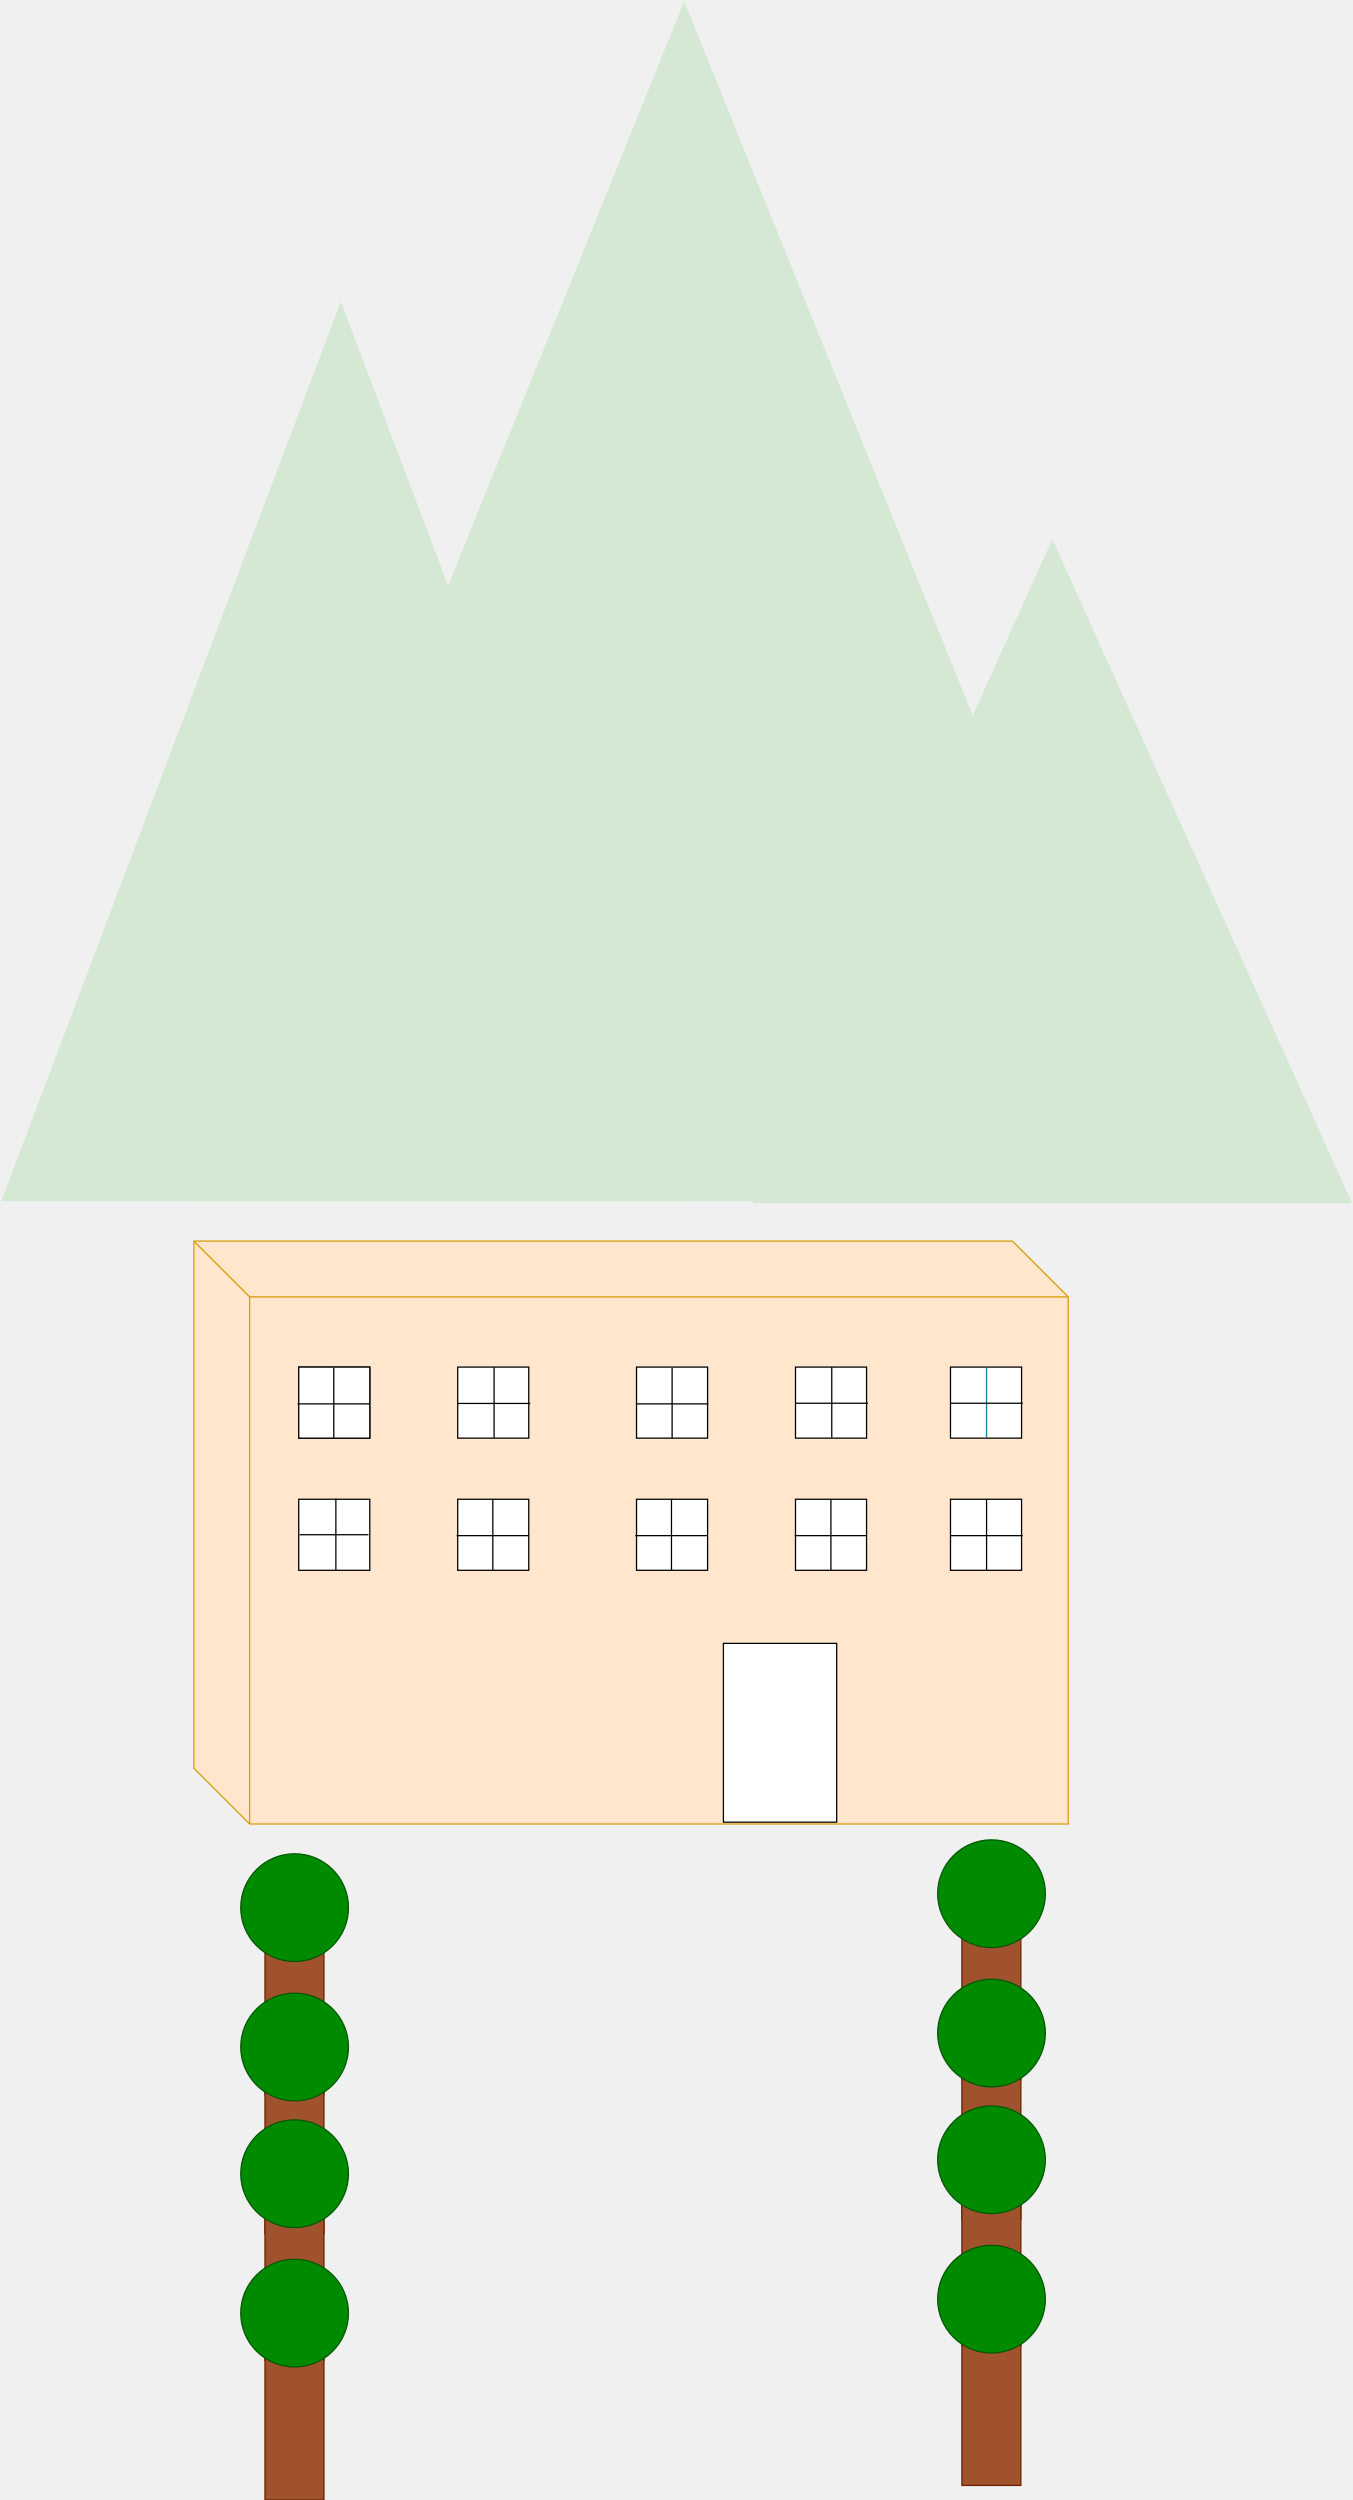
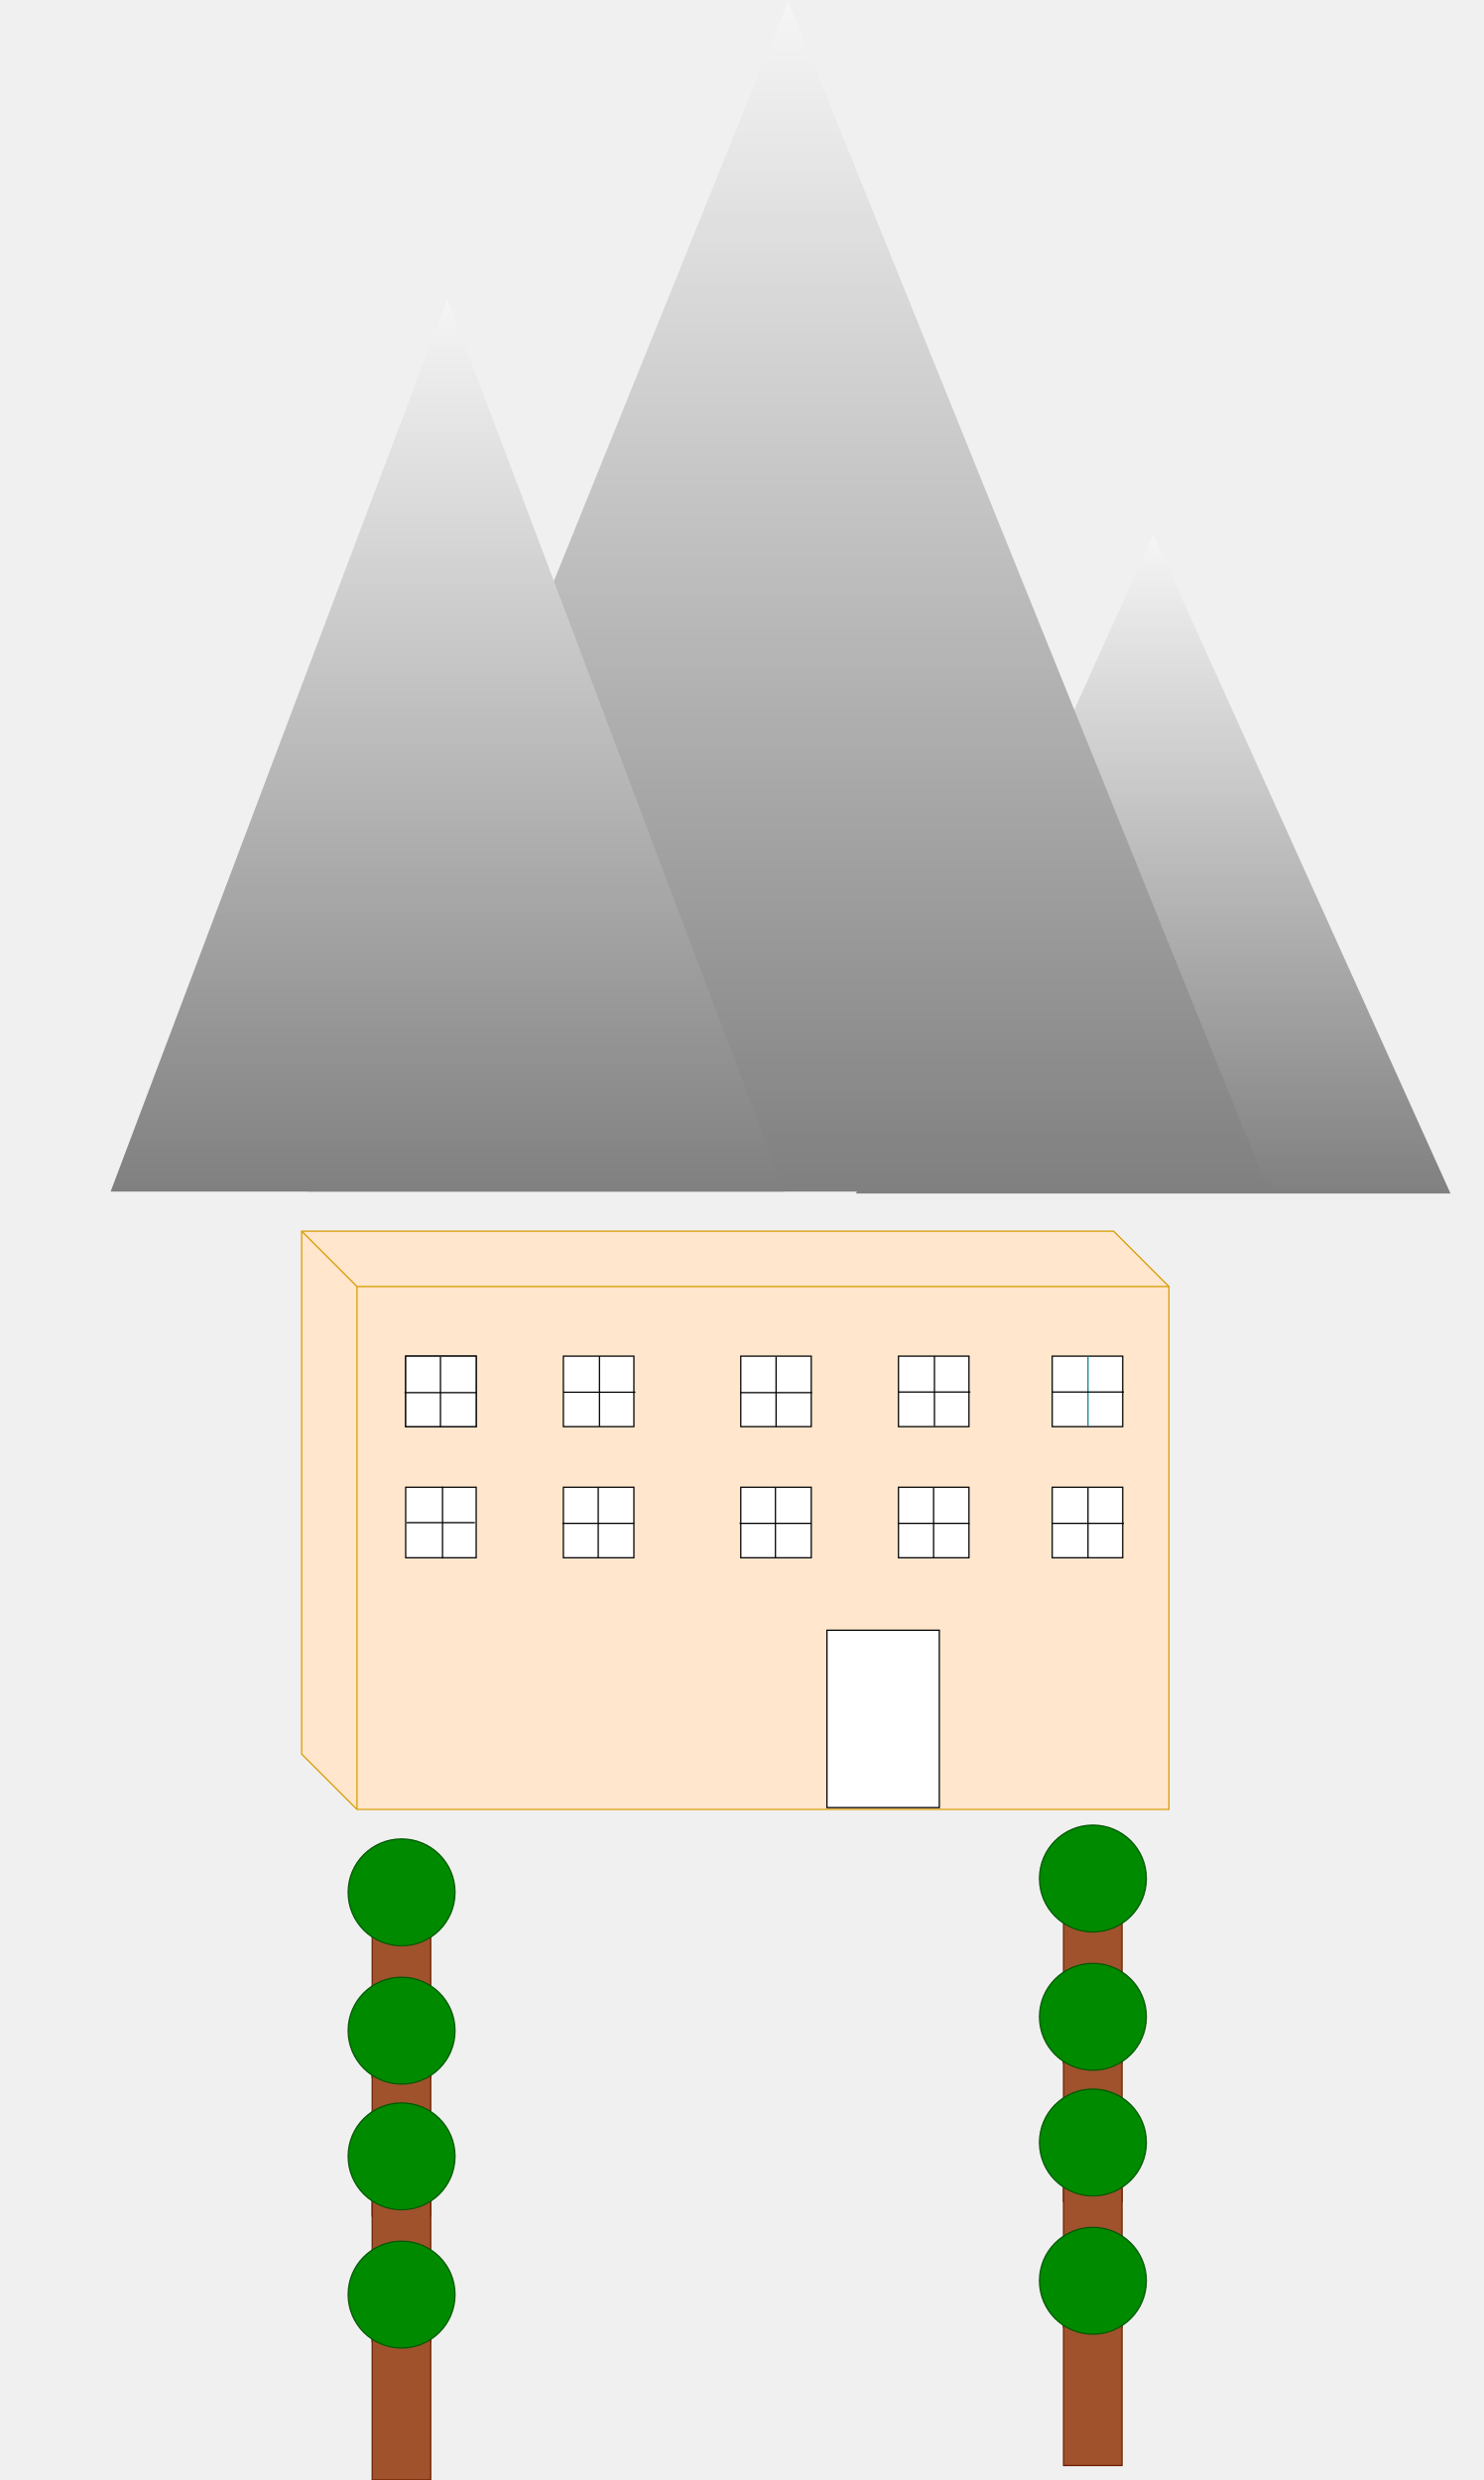
- <svg xmlns="http://www.w3.org/2000/svg" version="1.1" width="1067px" height="1973px" viewBox="-0.5 -0.5 1067 1973" content="&lt;mxfile modified=&quot;2019-01-04T08:58:40.113Z&quot; host=&quot;www.draw.io&quot; agent=&quot;Mozilla/5.0 (X11; Linux x86_64) AppleWebKit/537.36 (KHTML, like Gecko) Chrome/70.0.354.77 Safari/537.36&quot; etag=&quot;Lg8-x0btYC2q86x4Be_g&quot; version=&quot;10.0.17&quot; type=&quot;google&quot;&gt;&lt;diagram id=&quot;TrfIX-CC0JNFpVLZxb_D&quot; name=&quot;Page-1&quot;&gt;7V3bcqNGEP0aPe7U3C+PWXsvlUoqqfJDNnlDYiRRi4WC8VrO12cQIBBgGK3BgIVcxUo9MCP6nD5M94B2QW7uD19CZ7/9PXC1v8DQPSzI7QJjyiUx/8SW58SCGeSJZRN6bmJDueHO+0+nRphaHz1XP5ztGAWBH3n7c+Mq2O30KjqzOWEYPJ3vtg7881H3zkZXDHcrx69a//LcaJtYJYO5/av2NttsZATTlnsn2zk1PGwdN3gqmMinBbkJgyBK3t0fbrQfey/zS3Lc5xdaT18s1LvI5oBfo9ubu6/scHsv/a8uuvs3+Gf1IXPzD8d/TM84/bbRc+aCMHjcuTruBS7Ix6etF+m7vbOKW58M6sa2je598wmZt2vP928CPwiPxxIHMozNoR8fojD4rgst/BZ9hnGH62AXFezr48vYq+eXnvIPHUb6UDCl5/tFB/c6Cp/NLlkrQwpwxIikyZYlPaRkRFxwQBniCCtIDDdV0vyUA005yI82W5rssS1CTghgVBIpoOJC0NSBTkq8zelb5diYNyk8l0CF2qEy3ZjA0O0wOQ/7JFrW3iGGtowbhNI5olPBDUIm+scNQlDGKoujp2IYVuHIbJ37P8P+OkNFyAmFCmNXHSqCDBwqHF9zqMgphQonVx0qcvBQueqrilJTCpXrvqooOnSo8PccKoo3pypSADWZSBFXEymKVTMVgjLTYKEirzhUhJpSqKhrDhVBBw8V8a4rYC2hIqcUKuJ6CmA1oSJHECrvOq1vDhUM4ZRC5Xqy+ppQMTANHioWaf3GxMre3gOnNS5nmfUAmz2DSNkziMqKX7iCVcdQDnvyDLLIDR62zj5+u3pcWvBzmUjOb8uTwVl93xyF6I/HyPd2ul5u1mvNV6s63rpCLRNGJ+uRlNZytRn5dgYPCIJFfnCxKpzHODy+evFb2ioxEBwzBqU0IW809YzrSgEKiRKEQaUIkVVBYBxACblRYWXknGZL1UUEXtilczywRRYwejwwlMBM6c2VjRBOlfHYdAEhFlnB6AFpDhAMCRBQcqiwQMx8HzFqQCwm/6MHpCVCJoaIRTYwekTe0TWEWMz5R48HFRRI4y7IKBYUyilfQixSgNHjQagChBHKlBJYZovF09Qri+W70ePRHB8TA8RiPW/0gDQGyKT0ir6HGRZTAiDMkRSYMqYgnjAe72F+1YzHtPSKdb5S9AIaYRA5kRfsjPmD6le9FAaQsvzvDB5CCSCQMywUVEhUwUEUAUR44a+KjjyPOSF7QkfYLKTu3F/iZwLMp10QlwVt0NAHL/oWAwpY+unv9AiDRvhcaIo//p1CfyFkD8FjuNJNF8uUfJETbnRTj9mO2j17sKGx+shqio+ZLdS+IeOPYl/16KUj/Bl45ozzBKs0ZWSnmnTWR3Lq6WE5CSo9IVKdfZa6SpxT6erIp9OZ/zzFpIUAvI5iBYIVOPWtyLe8baZYSjFeWubA2f3Hl1Os0hUqddU3xWwW7karYiMhBCYMKCyZQPS4ZbykQQqc2sxW/RxZ2kYx8pQ3UvLWRLKoPoxXq8ZCJChMclfFMIOYYEBrGHAxkzgty05Lz32Tx+ZO51mFmslDBH8DFWobZWAVsijxzCrURiQqz1WoFxGikI1MhGxuIp9FqJk7DMYLXEhBmmxlHxrUMsjAEmRxq8ssQS00ipcdcnxF9tBaxxLECAKk+BqVHE26vjQSHmHSOFtBjAFMJFQs2WY8uzw1axxGGdUrDCPflkhq0lWksRAJyqbMDGEJTiwyW/KTPOLlOVFLx31Tx+YJiFmD2qZEpPY6UtAg2MWcqHEUpWrp+1Y8wrMEdTInki+mZQiL2kvQ5XOisrI199s3c+bKUBeVIdGmQJ1UhhpHMQo0YFam5sJQN4WhJgWSHRWG+EX99s2cuSz0euYgBN9AgVpGGViB5rrQ63kkUS2EHSsQImpUCjSuSlDpqcYl1ETzRd3TuFpCKSfLNY6NKFVT727TtuZBhs3aTj8tO0vWa9J/JQAsVP/K0tJN2sYZBYjnL3HRKL0Taa4j9a1HHS2ttQwy7NIaym7nngWpN0Hqam2tWZAGXluzSOmi0HN2m/hT2131lbvnSxMkl2np0soEKSVnlUOX/3giwecYcqRqfo+E4ZofiKGir6cXkMWdpRNyMhfle+aoIjVeFqgucgnvy8sWiljw8uvc6DtL7X8MQleHpZYW9Drwv8QlBeGwxvuKiqr3Bb/8V3fMx/x/SkhkJ/8PJ8in/wE=&lt;/diagram&gt;&lt;/mxfile&gt;" style="background-color: rgb(255, 255, 255);">
-   <defs />
-   <rect x="758.62" y="1507.45" width="46.54" height="133.55" fill="#a0522d" stroke="#6d1f00" pointer-events="none" />
-   <ellipse cx="782" cy="1494" rx="42.5" ry="42.5" fill="#008a00" stroke="#005700" pointer-events="none" />
-   <rect x="758.62" y="1617.45" width="46.54" height="133.55" fill="#a0522d" stroke="#6d1f00" pointer-events="none" />
-   <ellipse cx="782" cy="1604" rx="42.5" ry="42.5" fill="#008a00" stroke="#005700" pointer-events="none" />
-   <rect x="758.62" y="1717.45" width="46.54" height="133.55" fill="#a0522d" stroke="#6d1f00" pointer-events="none" />
-   <ellipse cx="782" cy="1704" rx="42.5" ry="42.5" fill="#008a00" stroke="#005700" pointer-events="none" />
-   <rect x="758.62" y="1827.45" width="46.54" height="133.55" fill="#a0522d" stroke="#6d1f00" pointer-events="none" />
-   <ellipse cx="782" cy="1814" rx="42.5" ry="42.5" fill="#008a00" stroke="#005700" pointer-events="none" />
-   <rect x="208.62" y="1518.95" width="46.54" height="133.55" fill="#a0522d" stroke="#6d1f00" pointer-events="none" />
-   <ellipse cx="232" cy="1505" rx="42.5" ry="42.5" fill="#008a00" stroke="#005700" pointer-events="none" />
-   <rect x="208.62" y="1628.95" width="46.54" height="133.55" fill="#a0522d" stroke="#6d1f00" pointer-events="none" />
-   <ellipse cx="232" cy="1615" rx="42.5" ry="42.5" fill="#008a00" stroke="#005700" pointer-events="none" />
-   <rect x="208.62" y="1728.95" width="46.54" height="133.55" fill="#a0522d" stroke="#6d1f00" pointer-events="none" />
-   <ellipse cx="232" cy="1715" rx="42.5" ry="42.5" fill="#008a00" stroke="#005700" pointer-events="none" />
-   <rect x="208.62" y="1838.95" width="46.54" height="133.55" fill="#a0522d" stroke="#6d1f00" pointer-events="none" />
-   <ellipse cx="232" cy="1825" rx="42.5" ry="42.5" fill="#008a00" stroke="#005700" pointer-events="none" />
-   <path d="M 152.5 979 L 798.5 979 L 842.5 1023 L 842.5 1439 L 196.5 1439 L 152.5 1395 L 152.5 979 Z" fill="#ffe6cc" stroke="#d79b00" stroke-miterlimit="10" pointer-events="none" />
-   <path d="M 196.5 1439 L 196.5 1023 L 152.5 979 M 196.5 1023 L 842.5 1023" fill="none" stroke="#d79b00" stroke-miterlimit="10" pointer-events="none" />
-   <rect x="235.26" y="1078.4" width="56.08" height="56.08" fill="#ffffff" stroke="#000000" pointer-events="none" />
-   <rect x="360.72" y="1078.4" width="56.08" height="56.08" fill="#ffffff" stroke="#000000" pointer-events="none" />
-   <rect x="235.26" y="1182.71" width="56.08" height="56.08" fill="#ffffff" stroke="#000000" pointer-events="none" />
-   <rect x="360.72" y="1182.71" width="56.08" height="56.08" fill="#ffffff" stroke="#000000" pointer-events="none" />
-   <rect x="235.26" y="1078.4" width="56.08" height="56.08" fill="#ffffff" stroke="#000000" pointer-events="none" />
-   <rect x="627.31" y="1078.4" width="56.08" height="56.08" fill="#ffffff" stroke="#000000" pointer-events="none" />
-   <rect x="501.85" y="1182.71" width="56.08" height="56.08" fill="#ffffff" stroke="#000000" pointer-events="none" />
-   <rect x="627.31" y="1182.71" width="56.08" height="56.08" fill="#ffffff" stroke="#000000" pointer-events="none" />
-   <rect x="501.85" y="1078.4" width="56.08" height="56.08" fill="#ffffff" stroke="#000000" pointer-events="none" />
-   <rect x="749.63" y="1078.4" width="56.08" height="56.08" fill="#ffffff" stroke="#000000" pointer-events="none" />
-   <rect x="749.63" y="1182.71" width="56.08" height="56.08" fill="#ffffff" stroke="#000000" pointer-events="none" />
-   <rect x="544.55" y="1322.31" width="141.14" height="89.4" fill="#ffffff" stroke="#000000" transform="rotate(-90,615.11,1367.01)" pointer-events="none" />
-   <path d="M 264.57 1239.29 L 264.57 1182.14" fill="none" stroke="#000000" stroke-miterlimit="10" pointer-events="none" />
-   <path d="M 236 1210.71 L 290.29 1210.71" fill="none" stroke="#000000" stroke-miterlimit="10" pointer-events="none" />
-   <path d="M 388.43 1238.57 L 388.43 1182.86" fill="none" stroke="#000000" stroke-miterlimit="10" pointer-events="none" />
-   <path d="M 359.86 1211.43 L 417 1211.43" fill="none" stroke="#000000" stroke-miterlimit="10" pointer-events="none" />
-   <path d="M 529.43 1238.57 L 529.43 1182.86" fill="none" stroke="#000000" stroke-miterlimit="10" pointer-events="none" />
-   <path d="M 500.86 1211.43 L 558 1211.43" fill="none" stroke="#000000" stroke-miterlimit="10" pointer-events="none" />
-   <path d="M 655.26 1238.57 L 655.26 1182.86" fill="none" stroke="#000000" stroke-miterlimit="10" pointer-events="none" />
-   <path d="M 626.69 1211.43 L 683.83 1211.43" fill="none" stroke="#000000" stroke-miterlimit="10" pointer-events="none" />
-   <path d="M 389.43 1134.24 L 389.43 1078.52" fill="none" stroke="#000000" stroke-miterlimit="10" pointer-events="none" />
-   <path d="M 360.86 1107.1 L 418 1107.1" fill="none" stroke="#000000" stroke-miterlimit="10" pointer-events="none" />
-   <path d="M 655.93 1134.07 L 655.93 1078.36" fill="none" stroke="#000000" stroke-miterlimit="10" pointer-events="none" />
-   <path d="M 627.36 1106.93 L 684.5 1106.93" fill="none" stroke="#000000" stroke-miterlimit="10" pointer-events="none" />
-   <path d="M 529.93 1134.57 L 529.93 1078.86" fill="none" stroke="#000000" stroke-miterlimit="10" pointer-events="none" />
-   <path d="M 501.36 1107.43 L 558.5 1107.43" fill="none" stroke="#000000" stroke-miterlimit="10" pointer-events="none" />
-   <path d="M 262.93 1134.57 L 262.93 1078.86" fill="none" stroke="#000000" stroke-miterlimit="10" pointer-events="none" />
-   <path d="M 234.36 1107.43 L 291.5 1107.43" fill="none" stroke="#000000" stroke-miterlimit="10" pointer-events="none" />
-   <path d="M 778.1 1134.07 L 778.1 1078.36" fill="none" stroke="#0e8088" stroke-miterlimit="10" pointer-events="none" />
-   <path d="M 749.52 1106.93 L 806.67 1106.93" fill="none" stroke="#000000" stroke-miterlimit="10" pointer-events="none" />
-   <path d="M 778.1 1238.57 L 778.1 1182.86" fill="none" stroke="#000000" stroke-miterlimit="10" pointer-events="none" />
-   <path d="M 749.52 1211.43 L 806.67 1211.43" fill="none" stroke="#000000" stroke-miterlimit="10" pointer-events="none" />
-   <path d="M 568 450.5 L 1092 687 L 568 923.5 Z" fill="#d5e8d4" stroke="none" transform="rotate(-90,830,687)" pointer-events="none" />
-   <path d="M -86.5 324.5 L 623.5 592.5 L -86.5 860.5 Z" fill="#d5e8d4" stroke="none" transform="rotate(-90,268.5,592.5)" pointer-events="none" />
-   <path d="M 66 91.5 L 1013 474 L 66 856.5 Z" fill="#d5e8d4" stroke="none" transform="rotate(-90,539.5,474)" pointer-events="none" />
+ <svg xmlns="http://www.w3.org/2000/svg" version="1.1" width="1180px" height="1973px" viewBox="-0.5 -0.5 1180 1973" content="&lt;mxfile modified=&quot;2019-01-04T09:31:37.906Z&quot; host=&quot;www.draw.io&quot; agent=&quot;Mozilla/5.0 (X11; Linux x86_64) AppleWebKit/537.36 (KHTML, like Gecko) Chrome/70.0.354.77 Safari/537.36&quot; etag=&quot;NKos2Sk8L5flSzXBY-p4&quot; version=&quot;10.0.17&quot; type=&quot;google&quot;&gt;&lt;diagram id=&quot;TrfIX-CC0JNFpVLZxb_D&quot; name=&quot;Page-1&quot;&gt;7V1bc5pKHP80PpbZ++XxJOllTnumZyadadM3lFVpiVgk1ZxPfxYBQSCwNhAhojNE/wu7sr8Le2HJBF/f794H9nr5j+8ob4KAs5vgmwlChAms/0SRxziCGEsii8B14hjMArfufyoJgiT64Dpqc7Rj6Pte6K6PgzN/tVKz8ChmB4G/Pd5t7nvHpa7thSoFbme2V45+dZ1wGUcFBVn8g3IXy7RkCJKUezvdOQlslrbjb3Mh/HaCrwPfD+NP97tr5UW1l9ZLfNy7J1IPPyxQq9DkgL/Dm+vbD3R3cy+8Dw68/eV/n71Jq/m37T0kZ5z82vAxrYLAf1g5KsoFTPDVdumG6nZtz6LUrUZdx5bhvae/Qf1x7nrete/5wf5YbAOKkD70ahMG/k+VS2E38B2IMpz7qzAXn+9fOl4+v+SUf6sgVLtcKDnf98q/V2HwqHdJUymUFoMUCxJvaZxDQkbIOLMIhQwiCTBCVMbJ2wxowqzsaL0l8R7LPOQYW5QILDiQjHOSVKCdEG9x+FUZNvpDAs8pUMFmqHQ2WhiqGSZ7s47VMnd3EbRF3AAQ9h6dEm4AUN49bgBYRaxSHW3zMizDkcZar/8U+8uUChcDkgqlFy0Vjs8sFYYuWSpiSFJJm2MXKhVxdqlc9FVFyiFJ5bKvKpKcWyrsNUtFsvquiuCWHIxS+MUoRdJyTwXDNHQ2qYgLlgqXQ5KKvGSpcHJ2qfBXPQLWIBUxJKnwyxkAq5CK6IFUXnW3vl4qCIAhSeVyevUVUtEwnV0qBt36hdbK2rwGDnNc9jTNAdTXDMTFmoFElOqFSVCuGMJARzUDDfoGm6W9jj7OHqYG/JzGlvNpegjYs5+LvRF9fgg9d6Wq7WY+V2w2q+Ktw+U0ZnQ8H0lIJVfrkW9m8BlBMOgfnOwKxxoH+1cn9ZakCmRxhigFQmjJa0894rqUFgFYckyBlBiLsiFQZgEBmHZhqe2cpFPVeQSe2KV1PJBBL6D3eCAgLN2k11c2jBmRusaGCwg26BX0HpB6gSCALQ4EAxJxSPXv4b0GxKDx33tAGhQyMEQMegO9R+QVXUOwQZu/93gQTiyhqwtQgjgBYsiXEIMuQO/xwERamGJCpeRIpJPFw/Qrg+m73uNRr4+BAWIwn9d7QGoFMii/Iq+hhUUltyBiUHBEKJUADRiP19C+qsdjWH5FW58pegKNwA/t0PVXOvxGduteElmA0Ox9BA8m2MKAUcQlkJCXwYEEWhCz3LuMjjjWHBcdocNNJlJXzl/RmgD9beVHw4ImaKidG36LALVo8u0uOUKjETzmkqKvdwn0J0K28R+Cmaq7WCbkC+1goepyTHdUztHChtrRR1ox+JjGAuVpMv7O51WNXlLCv76rzzjrYBWajPQwJp3mEZ96clhGglJOEJdbn4Ws4sopZbXn0+HM/5xiwsAAnkexHMFynPqW51uWNlIsoRgrTHOg9P7j0ylWygoWsuqaYiYTd711sZ4QAmFqSSQoh2S/pazgQdI6pOmt/DOyNJWi7SlLJPiliWQw+tBfr+oLkQDXnbsyhinEGFmkggEnM4mRou005Nw1eUzudB5dqJ48mLMXcKGmUs7sQgZDPKMLNRGJiGMX6sSECKA9MyGTm8hHE6rnDgXRBBeUgMRb0YUHNRRyZgsyuNVltKAGGkXTDhm+PF201rIFUQwtnH/1yo4GPb7UEx4hXNtagZRaCAsgabxNeXZ616y2GKldL1eMeFkiyUGPIvWFSEDU9cwgEtaBRXqL/5BHrNgmasi4a+qYrIAYPaipSYQrryM5DwJttIlqS5Gykr4vxSM0WlArbSLxZLcMIl55CTq9TVR0tvp8u2bOODLUxsgQb3KgVkaGakvRDnTGXpkcB4baGRiqcyDR0sAQOynfrpkzDgs9nzkQghdwoIZSzuxA47jQ83kkYCWELTsQxLJXDtSvkaDCqsYpUFixSdVqXCWAEIPlGkPalMpd73a7bfWFnLfXdni07GhZz+n+S26B3Ohf0Vra6bYxSizIshc/qZTOiTSOI3XtRy1NrTUUct6pNZjezj0aUmeG1NbcWr0hvdzc2pePP67nd8Hi+49Pm4/wa/jrs/ryxsCOcg/LMH4yRsVzNcogp/XDS/dgscODRfK3vEMurKonieCC9tq7sb25csLAtVeL6FvTkoPS0oLiMzFo9C61HhPlFuSaTNLiq0VgO646SosWqQmQS7txA41QXPRWbcJKvdayw3hVQ8T1wkqGisf1UFTxgB7Cu1o9knqzIY7PA8qzp8q78gNHBYWU05ak9BVhSFGFNiXhZUQ56+oZP9DgXu1RmTFuh+sMLqHGYdW1FbOTUdNfs/+mEV+asn9Kgt/+Dw==&lt;/diagram&gt;&lt;/mxfile&gt;" style="background-color: rgb(255, 255, 255);">
+   <defs>
+     <linearGradient x1="100%" y1="0%" x2="0%" y2="0%" id="id1">
+       <stop offset="0%" style="stop-color:#f5f5f5" />
+       <stop offset="100%" style="stop-color:#808080" />
+     </linearGradient>
+   </defs>
+   <rect x="845.62" y="1507.45" width="46.54" height="133.55" fill="#a0522d" stroke="#6d1f00" pointer-events="none" />
+   <ellipse cx="869" cy="1494" rx="42.5" ry="42.5" fill="#008a00" stroke="#005700" pointer-events="none" />
+   <rect x="845.62" y="1617.45" width="46.54" height="133.55" fill="#a0522d" stroke="#6d1f00" pointer-events="none" />
+   <ellipse cx="869" cy="1604" rx="42.5" ry="42.5" fill="#008a00" stroke="#005700" pointer-events="none" />
+   <rect x="845.62" y="1717.45" width="46.54" height="133.55" fill="#a0522d" stroke="#6d1f00" pointer-events="none" />
+   <ellipse cx="869" cy="1704" rx="42.5" ry="42.5" fill="#008a00" stroke="#005700" pointer-events="none" />
+   <rect x="845.62" y="1827.45" width="46.54" height="133.55" fill="#a0522d" stroke="#6d1f00" pointer-events="none" />
+   <ellipse cx="869" cy="1814" rx="42.5" ry="42.5" fill="#008a00" stroke="#005700" pointer-events="none" />
+   <rect x="295.62" y="1518.95" width="46.54" height="133.55" fill="#a0522d" stroke="#6d1f00" pointer-events="none" />
+   <ellipse cx="319" cy="1505" rx="42.5" ry="42.5" fill="#008a00" stroke="#005700" pointer-events="none" />
+   <rect x="295.62" y="1628.95" width="46.54" height="133.55" fill="#a0522d" stroke="#6d1f00" pointer-events="none" />
+   <ellipse cx="319" cy="1615" rx="42.5" ry="42.5" fill="#008a00" stroke="#005700" pointer-events="none" />
+   <rect x="295.62" y="1728.95" width="46.54" height="133.55" fill="#a0522d" stroke="#6d1f00" pointer-events="none" />
+   <ellipse cx="319" cy="1715" rx="42.5" ry="42.5" fill="#008a00" stroke="#005700" pointer-events="none" />
+   <rect x="295.62" y="1838.95" width="46.54" height="133.55" fill="#a0522d" stroke="#6d1f00" pointer-events="none" />
+   <ellipse cx="319" cy="1825" rx="42.5" ry="42.5" fill="#008a00" stroke="#005700" pointer-events="none" />
+   <path d="M 239.5 979 L 885.5 979 L 929.5 1023 L 929.5 1439 L 283.5 1439 L 239.5 1395 L 239.5 979 Z" fill="#ffe6cc" stroke="#d79b00" stroke-miterlimit="10" pointer-events="none" />
+   <path d="M 283.5 1439 L 283.5 1023 L 239.5 979 M 283.5 1023 L 929.5 1023" fill="none" stroke="#d79b00" stroke-miterlimit="10" pointer-events="none" />
+   <rect x="322.26" y="1078.4" width="56.08" height="56.08" fill="#ffffff" stroke="#000000" pointer-events="none" />
+   <rect x="447.72" y="1078.4" width="56.08" height="56.08" fill="#ffffff" stroke="#000000" pointer-events="none" />
+   <rect x="322.26" y="1182.71" width="56.08" height="56.08" fill="#ffffff" stroke="#000000" pointer-events="none" />
+   <rect x="447.72" y="1182.71" width="56.08" height="56.08" fill="#ffffff" stroke="#000000" pointer-events="none" />
+   <rect x="322.26" y="1078.4" width="56.08" height="56.08" fill="#ffffff" stroke="#000000" pointer-events="none" />
+   <rect x="714.31" y="1078.4" width="56.08" height="56.08" fill="#ffffff" stroke="#000000" pointer-events="none" />
+   <rect x="588.85" y="1182.71" width="56.08" height="56.08" fill="#ffffff" stroke="#000000" pointer-events="none" />
+   <rect x="714.31" y="1182.71" width="56.08" height="56.08" fill="#ffffff" stroke="#000000" pointer-events="none" />
+   <rect x="588.85" y="1078.4" width="56.08" height="56.08" fill="#ffffff" stroke="#000000" pointer-events="none" />
+   <rect x="836.63" y="1078.4" width="56.08" height="56.08" fill="#ffffff" stroke="#000000" pointer-events="none" />
+   <rect x="836.63" y="1182.71" width="56.08" height="56.08" fill="#ffffff" stroke="#000000" pointer-events="none" />
+   <rect x="631.55" y="1322.31" width="141.14" height="89.4" fill="#ffffff" stroke="#000000" transform="rotate(-90,702.11,1367.01)" pointer-events="none" />
+   <path d="M 351.57 1239.43 L 351.57 1182.29" fill="none" stroke="#000000" stroke-miterlimit="10" pointer-events="none" />
+   <path d="M 323 1210.86 L 377.29 1210.86" fill="none" stroke="#000000" stroke-miterlimit="10" pointer-events="none" />
+   <path d="M 475.43 1238.57 L 475.43 1182.86" fill="none" stroke="#000000" stroke-miterlimit="10" pointer-events="none" />
+   <path d="M 446.86 1211.43 L 504 1211.43" fill="none" stroke="#000000" stroke-miterlimit="10" pointer-events="none" />
+   <path d="M 616.43 1238.57 L 616.43 1182.86" fill="none" stroke="#000000" stroke-miterlimit="10" pointer-events="none" />
+   <path d="M 587.86 1211.43 L 645 1211.43" fill="none" stroke="#000000" stroke-miterlimit="10" pointer-events="none" />
+   <path d="M 742.26 1238.57 L 742.26 1182.86" fill="none" stroke="#000000" stroke-miterlimit="10" pointer-events="none" />
+   <path d="M 713.69 1211.43 L 770.83 1211.43" fill="none" stroke="#000000" stroke-miterlimit="10" pointer-events="none" />
+   <path d="M 476.43 1134.24 L 476.43 1078.52" fill="none" stroke="#000000" stroke-miterlimit="10" pointer-events="none" />
+   <path d="M 447.86 1107.1 L 505 1107.1" fill="none" stroke="#000000" stroke-miterlimit="10" pointer-events="none" />
+   <path d="M 742.93 1134.07 L 742.93 1078.36" fill="none" stroke="#000000" stroke-miterlimit="10" pointer-events="none" />
+   <path d="M 714.36 1106.93 L 771.5 1106.93" fill="none" stroke="#000000" stroke-miterlimit="10" pointer-events="none" />
+   <path d="M 616.93 1134.57 L 616.93 1078.86" fill="none" stroke="#000000" stroke-miterlimit="10" pointer-events="none" />
+   <path d="M 588.36 1107.43 L 645.5 1107.43" fill="none" stroke="#000000" stroke-miterlimit="10" pointer-events="none" />
+   <path d="M 349.93 1134.57 L 349.93 1078.86" fill="none" stroke="#000000" stroke-miterlimit="10" pointer-events="none" />
+   <path d="M 321.36 1107.43 L 378.5 1107.43" fill="none" stroke="#000000" stroke-miterlimit="10" pointer-events="none" />
+   <path d="M 865.1 1134.07 L 865.1 1078.36" fill="none" stroke="#0e8088" stroke-miterlimit="10" pointer-events="none" />
+   <path d="M 836.52 1106.93 L 893.67 1106.93" fill="none" stroke="#000000" stroke-miterlimit="10" pointer-events="none" />
+   <path d="M 865.1 1238.57 L 865.1 1182.86" fill="none" stroke="#000000" stroke-miterlimit="10" pointer-events="none" />
+   <path d="M 836.52 1211.43 L 893.67 1211.43" fill="none" stroke="#000000" stroke-miterlimit="10" pointer-events="none" />
+   <path d="M 655 450.5 L 1179 687 L 655 923.5 Z" fill="url(#id1)" stroke="none" transform="rotate(-90,917,687)" pointer-events="none" />
+   <path d="M 153 91.5 L 1100 474 L 153 856.5 Z" fill="url(#id1)" stroke="none" transform="rotate(-90,626.5,474)" pointer-events="none" />
+   <path d="M 0.5 324.5 L 710.5 592.5 L 0.5 860.5 Z" fill="url(#id1)" stroke="none" transform="rotate(-90,355.5,592.5)" pointer-events="none" />
</svg>
